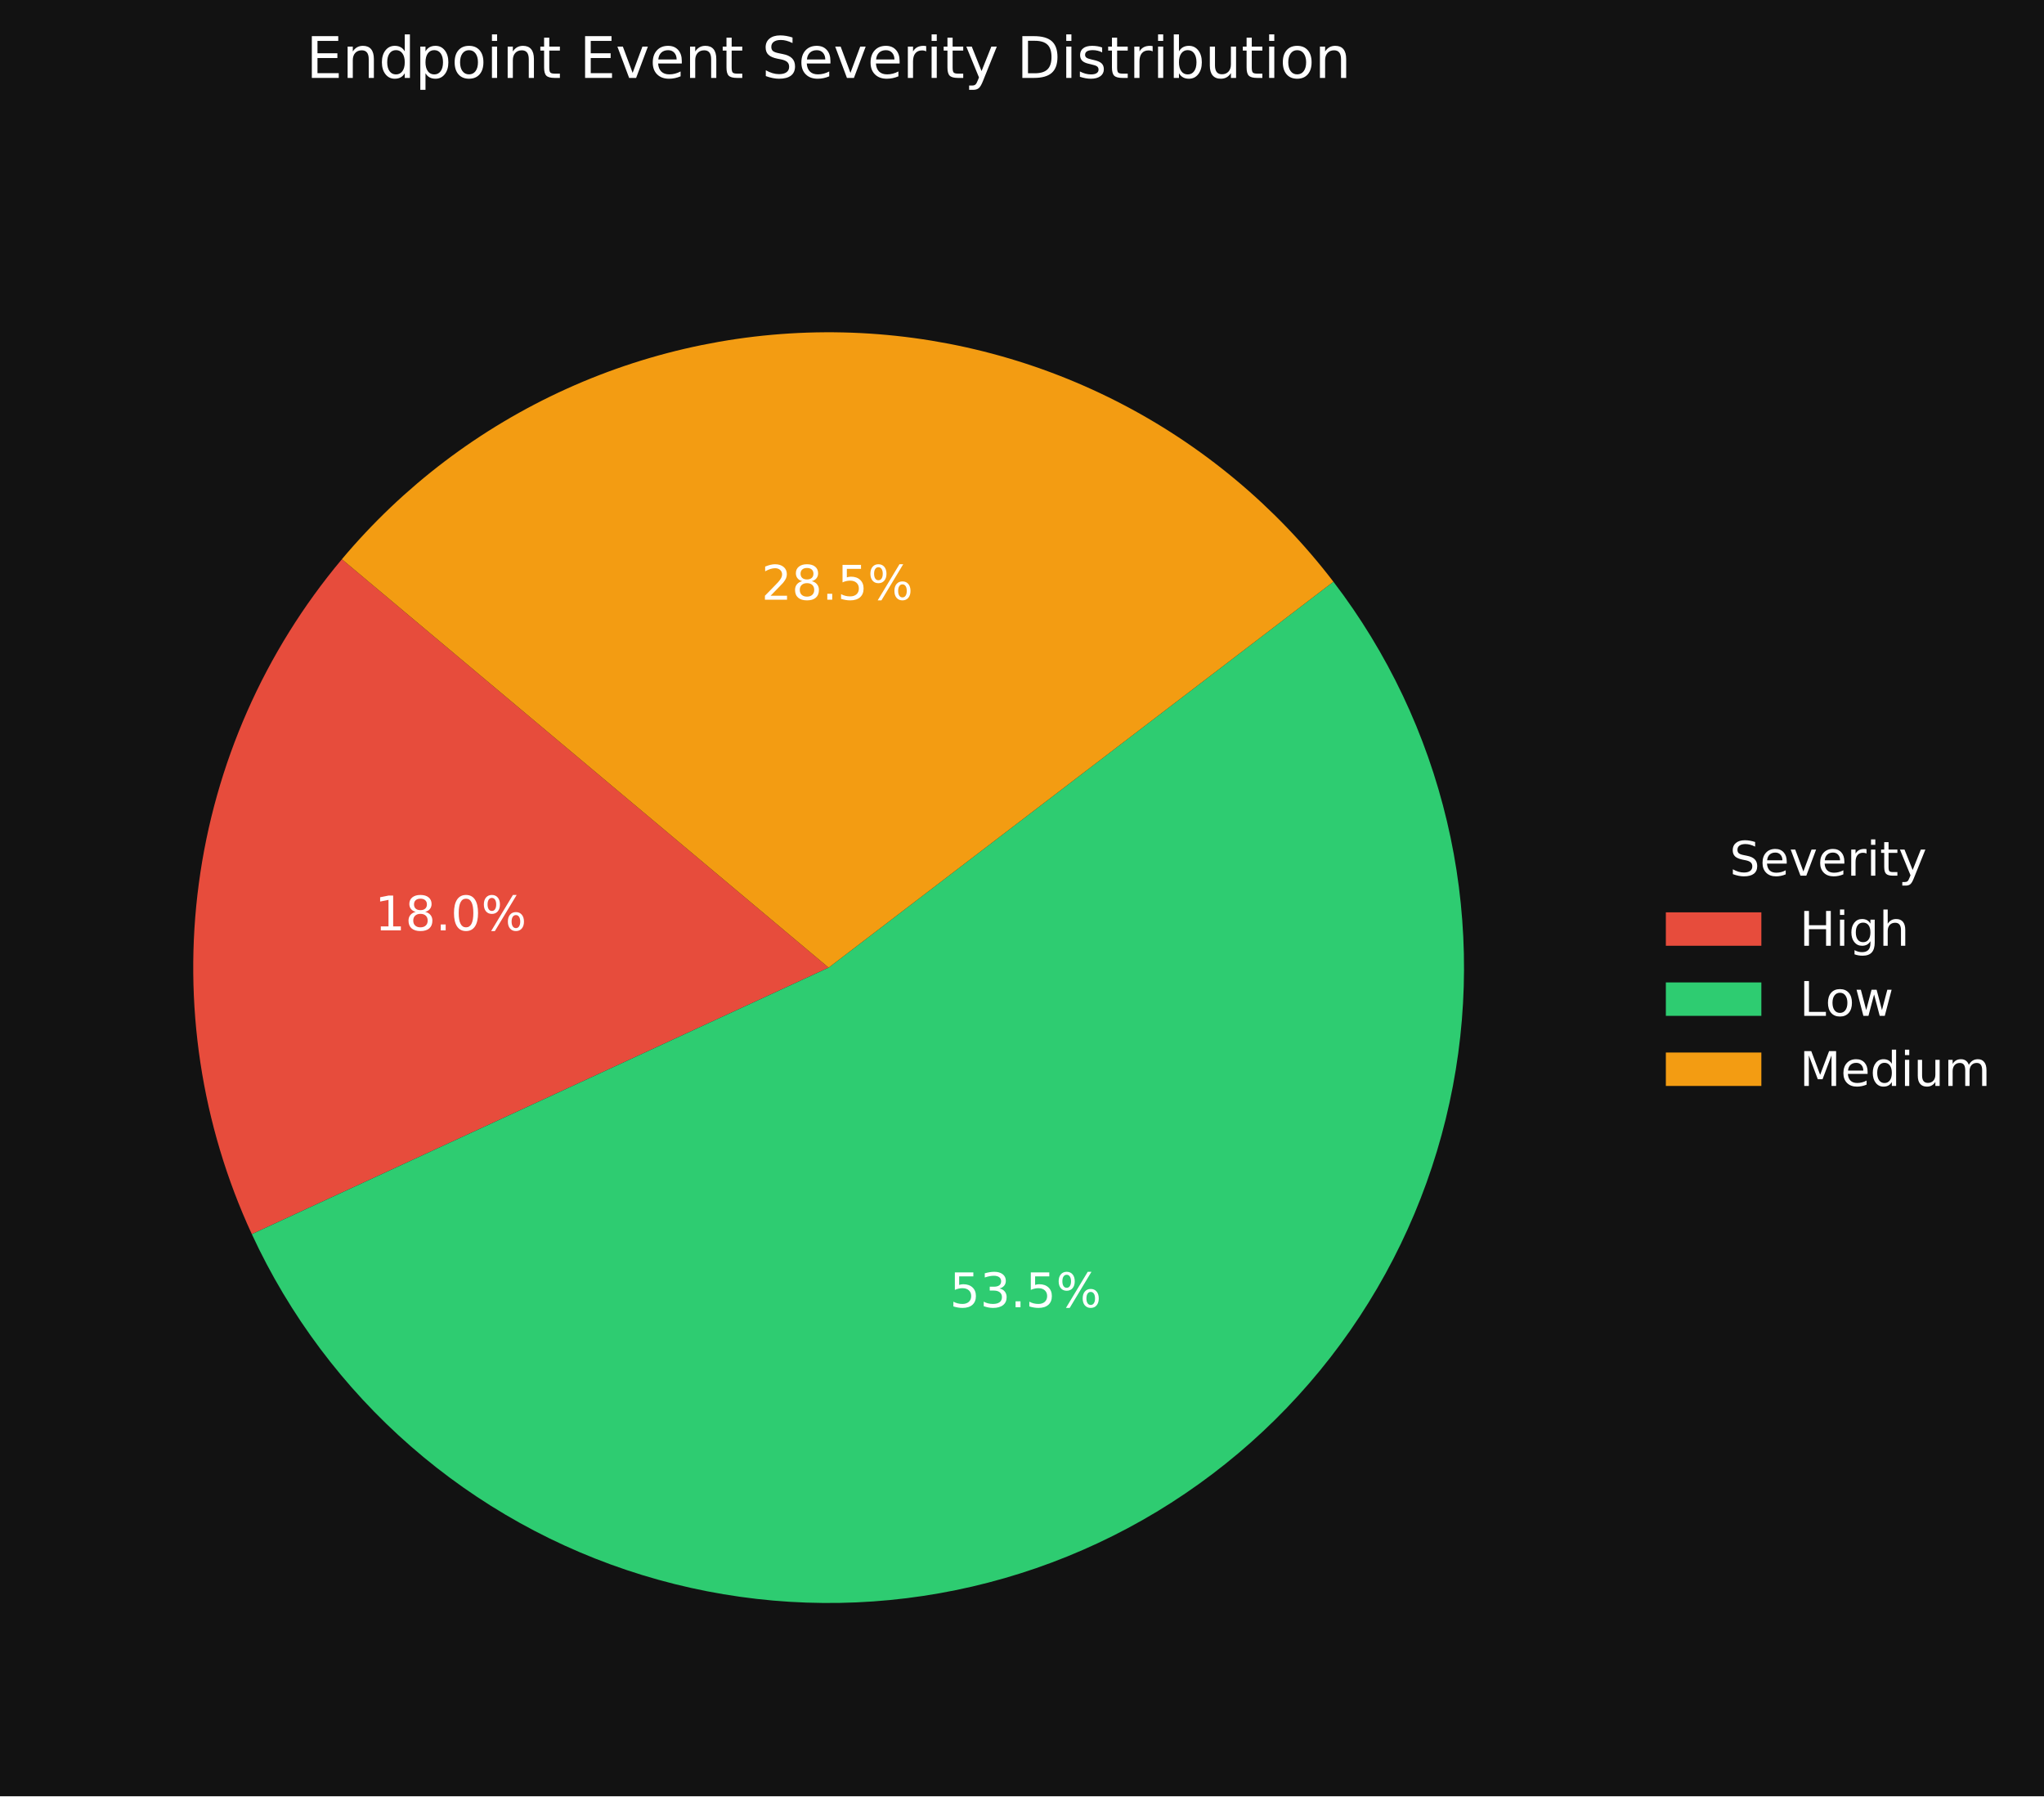
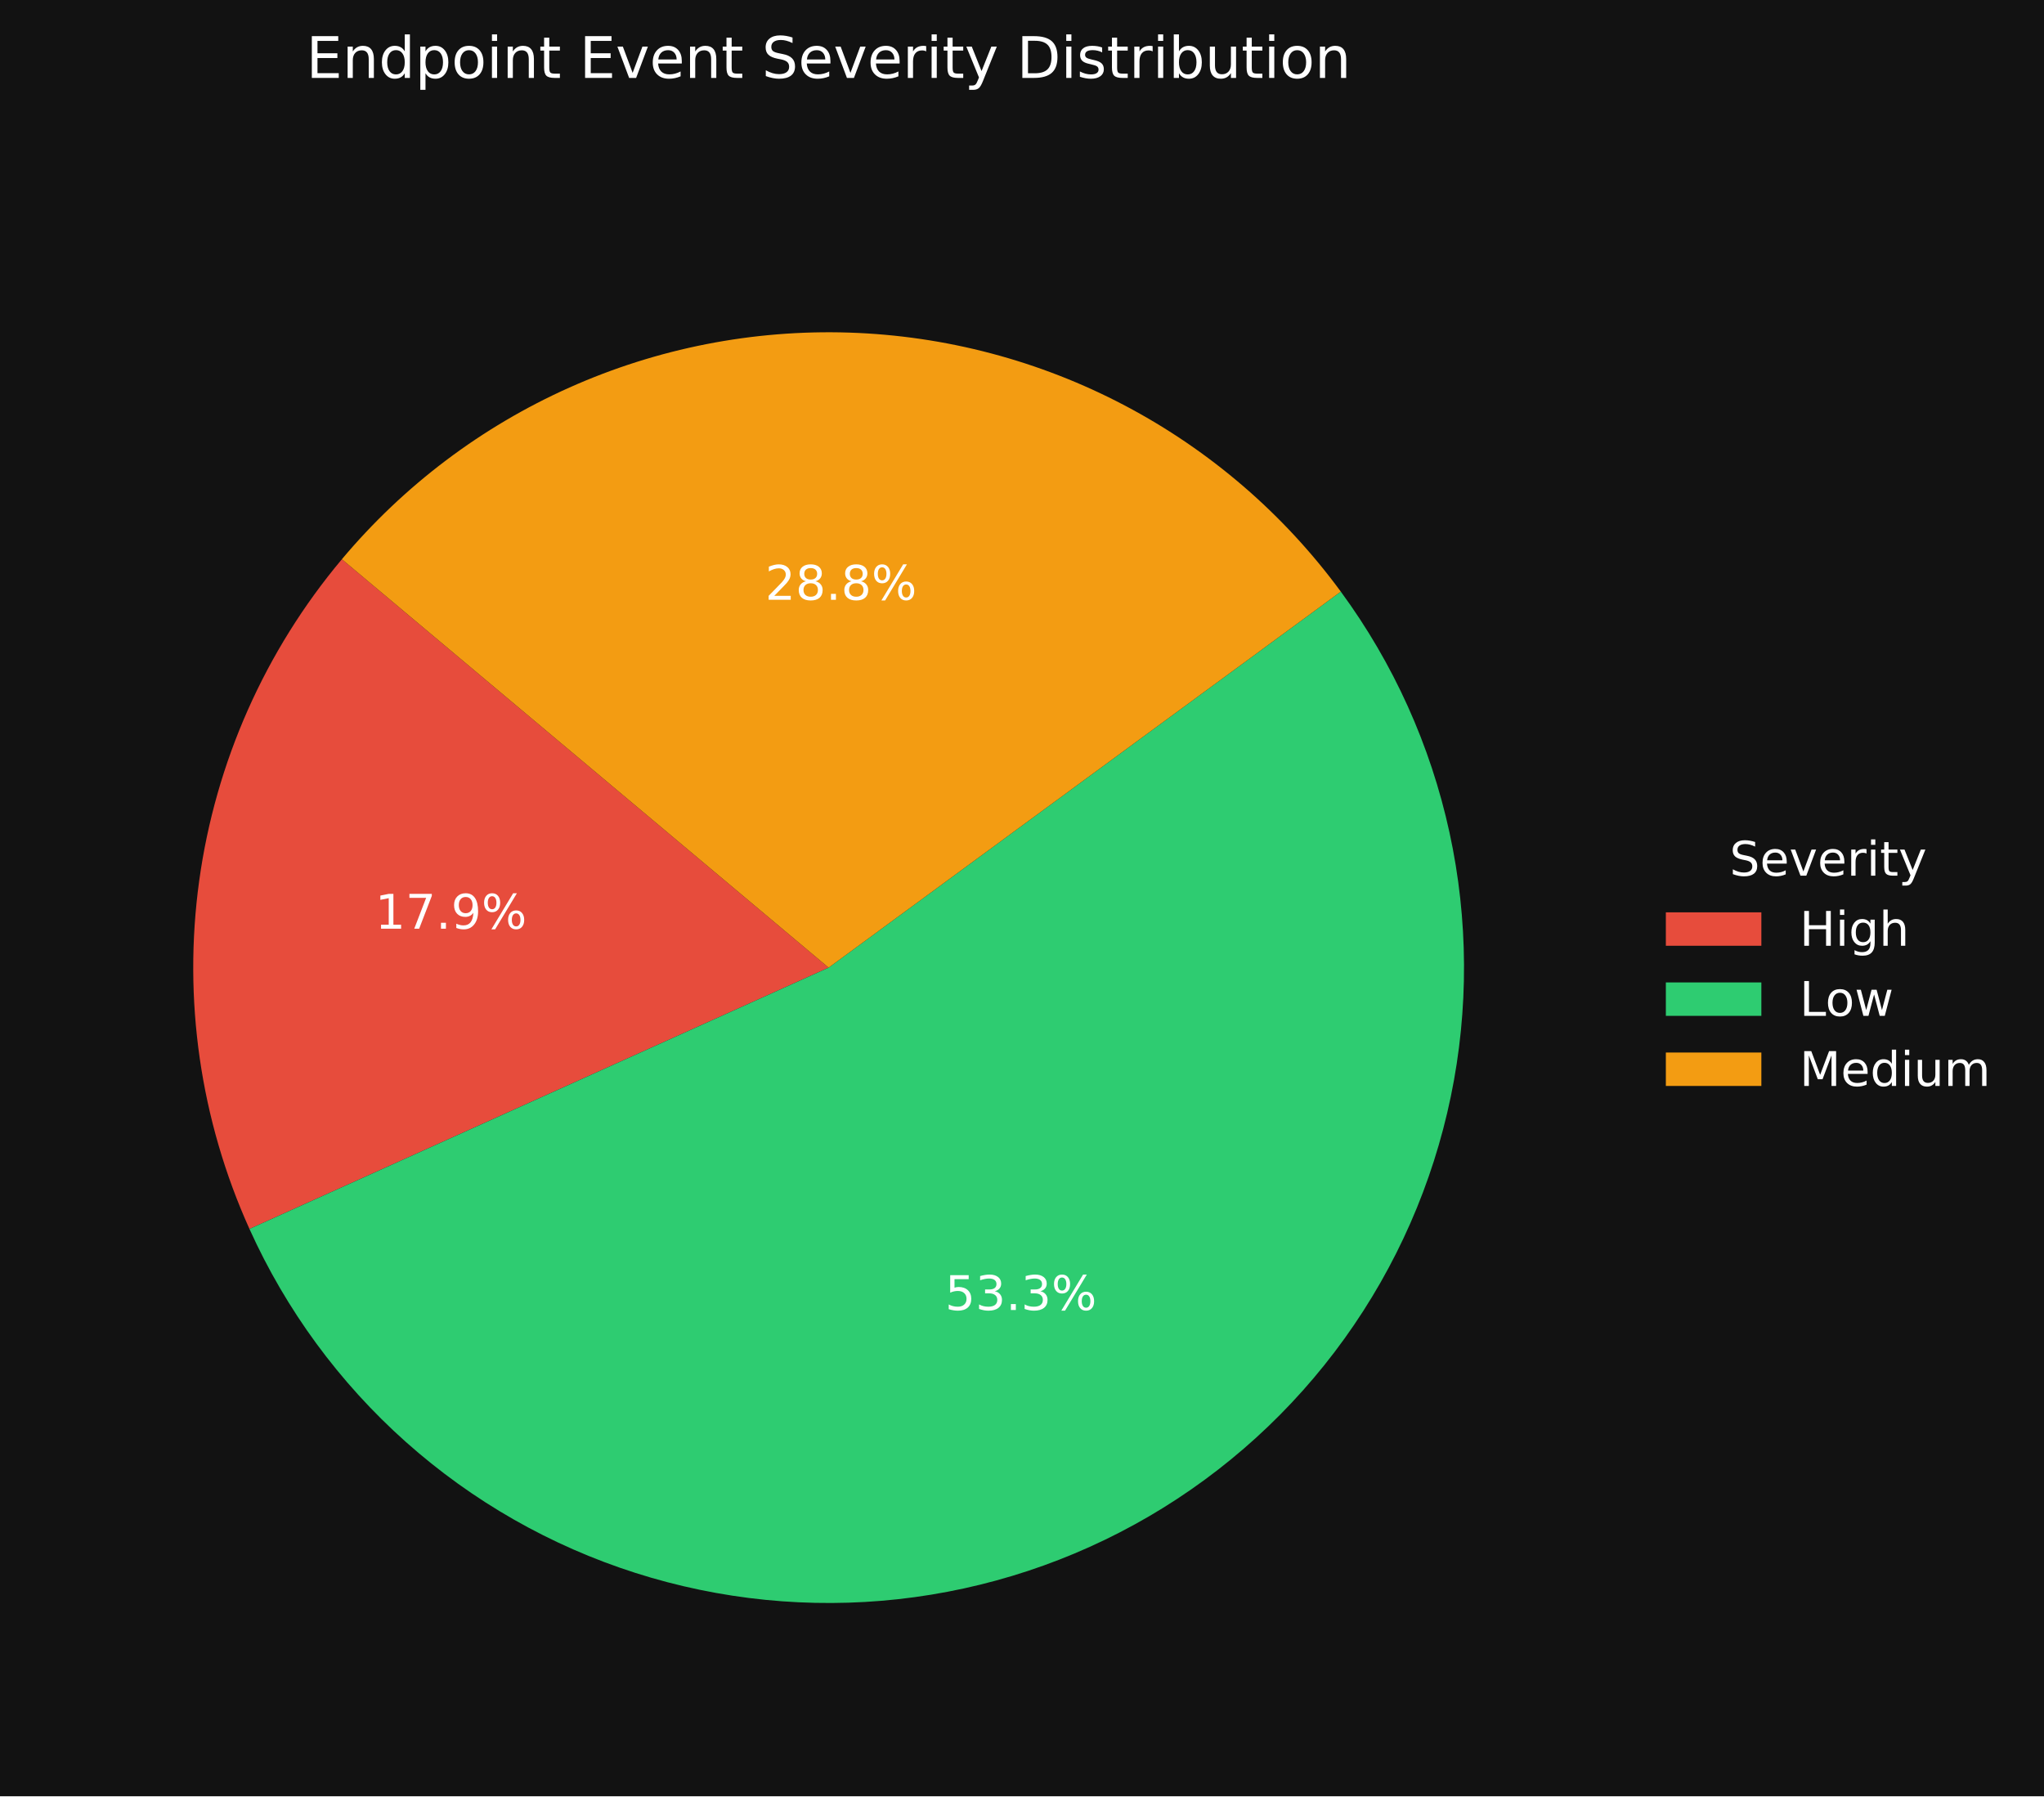
<svg xmlns="http://www.w3.org/2000/svg" xmlns:xlink="http://www.w3.org/1999/xlink" width="428.026pt" height="376.158pt" viewBox="0 0 428.026 376.158" version="1.1">
  <defs>
    <style type="text/css">*{stroke-linejoin: round; stroke-linecap: butt}</style>
  </defs>
  <g id="figure_1">
    <g id="patch_1">
      <path d="M 0 376.158  L 428.026 376.158  L 428.026 -0  L 0 -0  z " style="fill: #121212" />
    </g>
    <g id="axes_1">
      <g id="patch_2">
-         <path d="M 71.593 117.111  C 55.365 136.451 44.972 160.016 41.633 185.041  C 38.294 210.065 42.145 235.531 52.735 258.449  L 173.52 202.638  z " style="fill: #e74c3c" />
+         <path d="M 71.593 117.111  C 55.496 136.296 45.137 159.641 41.713 184.449  C 38.29 209.257 41.939 234.535 52.239 257.362  L 173.52 202.638  z " style="fill: #e74c3c" />
      </g>
      <g id="patch_3">
-         <path d="M 52.735 258.449  C 60.58 275.428 71.919 290.564 86.009 302.866  C 100.098 315.168 116.625 324.362 134.507 329.846  C 152.39 335.33 171.229 336.983 189.793 334.695  C 208.357 332.408 226.232 326.231 242.248 316.57  C 258.264 306.908 272.064 293.977 282.746 278.623  C 293.427 263.268 300.752 245.832 304.241 227.456  C 307.73 209.08 307.305 190.173 302.994 171.972  C 298.683 153.771 290.582 136.682 279.222 121.823  L 173.52 202.638  z " style="fill: #2ecc71" />
+         <path d="M 52.239 257.362  C 59.907 274.358 71.064 289.554 84.982 301.961  C 98.901 314.368 115.273 323.712 133.035 329.385  C 150.797 335.059 169.554 336.936 188.088 334.894  C 206.621 332.853 224.521 326.938 240.622 317.535  C 256.723 308.132 270.669 295.448 281.553 280.309  C 292.438 265.17 300.019 247.91 303.805 229.653  C 307.59 211.395 307.496 192.544 303.529 174.326  C 299.561 156.107 291.808 138.924 280.773 123.894  L 173.52 202.638  z " style="fill: #2ecc71" />
      </g>
      <g id="patch_4">
-         <path d="M 279.222 121.823  C 267.112 105.984 251.595 93.068 233.823 84.032  C 216.05 74.996 196.471 70.069 176.539 69.616  C 156.606 69.164 136.824 73.198 118.66 81.418  C 100.495 89.639 84.409 101.838 71.593 117.111  L 173.52 202.638  z " style="fill: #f39c12" />
+         <path d="M 280.773 123.894  C 268.845 107.647 253.378 94.32 235.546 84.924  C 217.714 75.528 197.978 70.305 177.832 69.652  C 157.686 68.999 137.653 72.932 119.25 81.153  C 100.846 89.374 84.549 101.671 71.593 117.111  L 173.52 202.638  z " style="fill: #f39c12" />
      </g>
      <g id="matplotlib.axis_1" />
      <g id="matplotlib.axis_2" />
      <g id="text_1">
-         <g style="fill: #ffffff" transform="translate(78.5041 194.839) scale(0.1 -0.1)">
+         <g style="fill: #ffffff" transform="translate(78.55228 194.484) scale(0.1 -0.1)">
          <defs>
            <path id="DejaVuSans-31" d="M 794 531  L 1825 531  L 1825 4091  L 703 3866  L 703 4441  L 1819 4666  L 2450 4666  L 2450 531  L 3481 531  L 3481 0  L 794 0  L 794 531  z " transform="scale(0.015625)" />
-             <path id="DejaVuSans-38" d="M 2034 2216  Q 1584 2216 1326 1975  Q 1069 1734 1069 1313  Q 1069 891 1326 650  Q 1584 409 2034 409  Q 2484 409 2743 651  Q 3003 894 3003 1313  Q 3003 1734 2745 1975  Q 2488 2216 2034 2216  z M 1403 2484  Q 997 2584 770 2862  Q 544 3141 544 3541  Q 544 4100 942 4425  Q 1341 4750 2034 4750  Q 2731 4750 3128 4425  Q 3525 4100 3525 3541  Q 3525 3141 3298 2862  Q 3072 2584 2669 2484  Q 3125 2378 3379 2068  Q 3634 1759 3634 1313  Q 3634 634 3220 271  Q 2806 -91 2034 -91  Q 1263 -91 848 271  Q 434 634 434 1313  Q 434 1759 690 2068  Q 947 2378 1403 2484  z M 1172 3481  Q 1172 3119 1398 2916  Q 1625 2713 2034 2713  Q 2441 2713 2670 2916  Q 2900 3119 2900 3481  Q 2900 3844 2670 4047  Q 2441 4250 2034 4250  Q 1625 4250 1398 4047  Q 1172 3844 1172 3481  z " transform="scale(0.015625)" />
+             <path id="DejaVuSans-37" d="M 525 4666  L 3525 4666  L 3525 4397  L 1831 0  L 1172 0  L 2766 4134  L 525 4134  L 525 4666  z " transform="scale(0.015625)" />
            <path id="DejaVuSans-2e" d="M 684 794  L 1344 794  L 1344 0  L 684 0  L 684 794  z " transform="scale(0.015625)" />
-             <path id="DejaVuSans-30" d="M 2034 4250  Q 1547 4250 1301 3770  Q 1056 3291 1056 2328  Q 1056 1369 1301 889  Q 1547 409 2034 409  Q 2525 409 2770 889  Q 3016 1369 3016 2328  Q 3016 3291 2770 3770  Q 2525 4250 2034 4250  z M 2034 4750  Q 2819 4750 3233 4129  Q 3647 3509 3647 2328  Q 3647 1150 3233 529  Q 2819 -91 2034 -91  Q 1250 -91 836 529  Q 422 1150 422 2328  Q 422 3509 836 4129  Q 1250 4750 2034 4750  z " transform="scale(0.015625)" />
+             <path id="DejaVuSans-39" d="M 703 97  L 703 672  Q 941 559 1184 500  Q 1428 441 1663 441  Q 2288 441 2617 861  Q 2947 1281 2994 2138  Q 2813 1869 2534 1725  Q 2256 1581 1919 1581  Q 1219 1581 811 2004  Q 403 2428 403 3163  Q 403 3881 828 4315  Q 1253 4750 1959 4750  Q 2769 4750 3195 4129  Q 3622 3509 3622 2328  Q 3622 1225 3098 567  Q 2575 -91 1691 -91  Q 1453 -91 1209 -44  Q 966 3 703 97  z M 1959 2075  Q 2384 2075 2632 2365  Q 2881 2656 2881 3163  Q 2881 3666 2632 3958  Q 2384 4250 1959 4250  Q 1534 4250 1286 3958  Q 1038 3666 1038 3163  Q 1038 2656 1286 2365  Q 1534 2075 1959 2075  z " transform="scale(0.015625)" />
            <path id="DejaVuSans-25" d="M 4653 2053  Q 4381 2053 4226 1822  Q 4072 1591 4072 1178  Q 4072 772 4226 539  Q 4381 306 4653 306  Q 4919 306 5073 539  Q 5228 772 5228 1178  Q 5228 1588 5073 1820  Q 4919 2053 4653 2053  z M 4653 2450  Q 5147 2450 5437 2106  Q 5728 1763 5728 1178  Q 5728 594 5436 251  Q 5144 -91 4653 -91  Q 4153 -91 3862 251  Q 3572 594 3572 1178  Q 3572 1766 3864 2108  Q 4156 2450 4653 2450  z M 1428 4353  Q 1159 4353 1004 4120  Q 850 3888 850 3481  Q 850 3069 1003 2837  Q 1156 2606 1428 2606  Q 1700 2606 1854 2837  Q 2009 3069 2009 3481  Q 2009 3884 1853 4118  Q 1697 4353 1428 4353  z M 4250 4750  L 4750 4750  L 1831 -91  L 1331 -91  L 4250 4750  z M 1428 4750  Q 1922 4750 2215 4408  Q 2509 4066 2509 3481  Q 2509 2891 2217 2550  Q 1925 2209 1428 2209  Q 931 2209 642 2551  Q 353 2894 353 3481  Q 353 4063 643 4406  Q 934 4750 1428 4750  z " transform="scale(0.015625)" />
          </defs>
          <use xlink:href="#DejaVuSans-31" />
-           <use xlink:href="#DejaVuSans-38" transform="translate(63.62305 0)" />
+           <use xlink:href="#DejaVuSans-37" transform="translate(63.62305 0)" />
          <use xlink:href="#DejaVuSans-2e" transform="translate(127.2461 0)" />
-           <use xlink:href="#DejaVuSans-30" transform="translate(159.0332 0)" />
+           <use xlink:href="#DejaVuSans-39" transform="translate(159.0332 0)" />
          <use xlink:href="#DejaVuSans-25" transform="translate(222.6562 0)" />
        </g>
      </g>
      <g id="text_2">
-         <g style="fill: #ffffff" transform="translate(198.8732 273.7564) scale(0.1 -0.1)">
+         <g style="fill: #ffffff" transform="translate(197.8975 274.3355) scale(0.1 -0.1)">
          <defs>
            <path id="DejaVuSans-35" d="M 691 4666  L 3169 4666  L 3169 4134  L 1269 4134  L 1269 2991  Q 1406 3038 1543 3061  Q 1681 3084 1819 3084  Q 2600 3084 3056 2656  Q 3513 2228 3513 1497  Q 3513 744 3044 326  Q 2575 -91 1722 -91  Q 1428 -91 1123 -41  Q 819 9 494 109  L 494 744  Q 775 591 1075 516  Q 1375 441 1709 441  Q 2250 441 2565 725  Q 2881 1009 2881 1497  Q 2881 1984 2565 2268  Q 2250 2553 1709 2553  Q 1456 2553 1204 2497  Q 953 2441 691 2322  L 691 4666  z " transform="scale(0.015625)" />
            <path id="DejaVuSans-33" d="M 2597 2516  Q 3050 2419 3304 2112  Q 3559 1806 3559 1356  Q 3559 666 3084 287  Q 2609 -91 1734 -91  Q 1441 -91 1130 -33  Q 819 25 488 141  L 488 750  Q 750 597 1062 519  Q 1375 441 1716 441  Q 2309 441 2620 675  Q 2931 909 2931 1356  Q 2931 1769 2642 2001  Q 2353 2234 1838 2234  L 1294 2234  L 1294 2753  L 1863 2753  Q 2328 2753 2575 2939  Q 2822 3125 2822 3475  Q 2822 3834 2567 4026  Q 2313 4219 1838 4219  Q 1578 4219 1281 4162  Q 984 4106 628 3988  L 628 4550  Q 988 4650 1302 4700  Q 1616 4750 1894 4750  Q 2613 4750 3031 4423  Q 3450 4097 3450 3541  Q 3450 3153 3228 2886  Q 3006 2619 2597 2516  z " transform="scale(0.015625)" />
          </defs>
          <use xlink:href="#DejaVuSans-35" />
          <use xlink:href="#DejaVuSans-33" transform="translate(63.62305 0)" />
          <use xlink:href="#DejaVuSans-2e" transform="translate(127.2461 0)" />
-           <use xlink:href="#DejaVuSans-35" transform="translate(159.0332 0)" />
+           <use xlink:href="#DejaVuSans-33" transform="translate(159.0332 0)" />
          <use xlink:href="#DejaVuSans-25" transform="translate(222.6562 0)" />
        </g>
      </g>
      <g id="text_3">
-         <g style="fill: #ffffff" transform="translate(159.4476 125.5844) scale(0.1 -0.1)">
+         <g style="fill: #ffffff" transform="translate(160.2236 125.6058) scale(0.1 -0.1)">
          <defs>
            <path id="DejaVuSans-32" d="M 1228 531  L 3431 531  L 3431 0  L 469 0  L 469 531  Q 828 903 1448 1529  Q 2069 2156 2228 2338  Q 2531 2678 2651 2914  Q 2772 3150 2772 3378  Q 2772 3750 2511 3984  Q 2250 4219 1831 4219  Q 1534 4219 1204 4116  Q 875 4013 500 3803  L 500 4441  Q 881 4594 1212 4672  Q 1544 4750 1819 4750  Q 2544 4750 2975 4387  Q 3406 4025 3406 3419  Q 3406 3131 3298 2873  Q 3191 2616 2906 2266  Q 2828 2175 2409 1742  Q 1991 1309 1228 531  z " transform="scale(0.015625)" />
+             <path id="DejaVuSans-38" d="M 2034 2216  Q 1584 2216 1326 1975  Q 1069 1734 1069 1313  Q 1069 891 1326 650  Q 1584 409 2034 409  Q 2484 409 2743 651  Q 3003 894 3003 1313  Q 3003 1734 2745 1975  Q 2488 2216 2034 2216  z M 1403 2484  Q 997 2584 770 2862  Q 544 3141 544 3541  Q 544 4100 942 4425  Q 1341 4750 2034 4750  Q 2731 4750 3128 4425  Q 3525 4100 3525 3541  Q 3525 3141 3298 2862  Q 3072 2584 2669 2484  Q 3125 2378 3379 2068  Q 3634 1759 3634 1313  Q 3634 634 3220 271  Q 2806 -91 2034 -91  Q 1263 -91 848 271  Q 434 634 434 1313  Q 434 1759 690 2068  Q 947 2378 1403 2484  z M 1172 3481  Q 1172 3119 1398 2916  Q 1625 2713 2034 2713  Q 2441 2713 2670 2916  Q 2900 3119 2900 3481  Q 2900 3844 2670 4047  Q 2441 4250 2034 4250  Q 1625 4250 1398 4047  Q 1172 3844 1172 3481  z " transform="scale(0.015625)" />
          </defs>
          <use xlink:href="#DejaVuSans-32" />
          <use xlink:href="#DejaVuSans-38" transform="translate(63.62305 0)" />
          <use xlink:href="#DejaVuSans-2e" transform="translate(127.2461 0)" />
-           <use xlink:href="#DejaVuSans-35" transform="translate(159.0332 0)" />
+           <use xlink:href="#DejaVuSans-38" transform="translate(159.0332 0)" />
          <use xlink:href="#DejaVuSans-25" transform="translate(222.6562 0)" />
        </g>
      </g>
      <g id="text_4">
        <g style="fill: #ffffff" transform="translate(64.12219 16.31812) scale(0.12 -0.12)">
          <defs>
            <path id="DejaVuSans-45" d="M 628 4666  L 3578 4666  L 3578 4134  L 1259 4134  L 1259 2753  L 3481 2753  L 3481 2222  L 1259 2222  L 1259 531  L 3634 531  L 3634 0  L 628 0  L 628 4666  z " transform="scale(0.015625)" />
            <path id="DejaVuSans-6e" d="M 3513 2113  L 3513 0  L 2938 0  L 2938 2094  Q 2938 2591 2744 2837  Q 2550 3084 2163 3084  Q 1697 3084 1428 2787  Q 1159 2491 1159 1978  L 1159 0  L 581 0  L 581 3500  L 1159 3500  L 1159 2956  Q 1366 3272 1645 3428  Q 1925 3584 2291 3584  Q 2894 3584 3203 3211  Q 3513 2838 3513 2113  z " transform="scale(0.015625)" />
            <path id="DejaVuSans-64" d="M 2906 2969  L 2906 4863  L 3481 4863  L 3481 0  L 2906 0  L 2906 525  Q 2725 213 2448 61  Q 2172 -91 1784 -91  Q 1150 -91 751 415  Q 353 922 353 1747  Q 353 2572 751 3078  Q 1150 3584 1784 3584  Q 2172 3584 2448 3432  Q 2725 3281 2906 2969  z M 947 1747  Q 947 1113 1208 752  Q 1469 391 1925 391  Q 2381 391 2643 752  Q 2906 1113 2906 1747  Q 2906 2381 2643 2742  Q 2381 3103 1925 3103  Q 1469 3103 1208 2742  Q 947 2381 947 1747  z " transform="scale(0.015625)" />
            <path id="DejaVuSans-70" d="M 1159 525  L 1159 -1331  L 581 -1331  L 581 3500  L 1159 3500  L 1159 2969  Q 1341 3281 1617 3432  Q 1894 3584 2278 3584  Q 2916 3584 3314 3078  Q 3713 2572 3713 1747  Q 3713 922 3314 415  Q 2916 -91 2278 -91  Q 1894 -91 1617 61  Q 1341 213 1159 525  z M 3116 1747  Q 3116 2381 2855 2742  Q 2594 3103 2138 3103  Q 1681 3103 1420 2742  Q 1159 2381 1159 1747  Q 1159 1113 1420 752  Q 1681 391 2138 391  Q 2594 391 2855 752  Q 3116 1113 3116 1747  z " transform="scale(0.015625)" />
            <path id="DejaVuSans-6f" d="M 1959 3097  Q 1497 3097 1228 2736  Q 959 2375 959 1747  Q 959 1119 1226 758  Q 1494 397 1959 397  Q 2419 397 2687 759  Q 2956 1122 2956 1747  Q 2956 2369 2687 2733  Q 2419 3097 1959 3097  z M 1959 3584  Q 2709 3584 3137 3096  Q 3566 2609 3566 1747  Q 3566 888 3137 398  Q 2709 -91 1959 -91  Q 1206 -91 779 398  Q 353 888 353 1747  Q 353 2609 779 3096  Q 1206 3584 1959 3584  z " transform="scale(0.015625)" />
            <path id="DejaVuSans-69" d="M 603 3500  L 1178 3500  L 1178 0  L 603 0  L 603 3500  z M 603 4863  L 1178 4863  L 1178 4134  L 603 4134  L 603 4863  z " transform="scale(0.015625)" />
            <path id="DejaVuSans-74" d="M 1172 4494  L 1172 3500  L 2356 3500  L 2356 3053  L 1172 3053  L 1172 1153  Q 1172 725 1289 603  Q 1406 481 1766 481  L 2356 481  L 2356 0  L 1766 0  Q 1100 0 847 248  Q 594 497 594 1153  L 594 3053  L 172 3053  L 172 3500  L 594 3500  L 594 4494  L 1172 4494  z " transform="scale(0.015625)" />
            <path id="DejaVuSans-20" transform="scale(0.015625)" />
            <path id="DejaVuSans-76" d="M 191 3500  L 800 3500  L 1894 563  L 2988 3500  L 3597 3500  L 2284 0  L 1503 0  L 191 3500  z " transform="scale(0.015625)" />
            <path id="DejaVuSans-65" d="M 3597 1894  L 3597 1613  L 953 1613  Q 991 1019 1311 708  Q 1631 397 2203 397  Q 2534 397 2845 478  Q 3156 559 3463 722  L 3463 178  Q 3153 47 2828 -22  Q 2503 -91 2169 -91  Q 1331 -91 842 396  Q 353 884 353 1716  Q 353 2575 817 3079  Q 1281 3584 2069 3584  Q 2775 3584 3186 3129  Q 3597 2675 3597 1894  z M 3022 2063  Q 3016 2534 2758 2815  Q 2500 3097 2075 3097  Q 1594 3097 1305 2825  Q 1016 2553 972 2059  L 3022 2063  z " transform="scale(0.015625)" />
            <path id="DejaVuSans-53" d="M 3425 4513  L 3425 3897  Q 3066 4069 2747 4153  Q 2428 4238 2131 4238  Q 1616 4238 1336 4038  Q 1056 3838 1056 3469  Q 1056 3159 1242 3001  Q 1428 2844 1947 2747  L 2328 2669  Q 3034 2534 3370 2195  Q 3706 1856 3706 1288  Q 3706 609 3251 259  Q 2797 -91 1919 -91  Q 1588 -91 1214 -16  Q 841 59 441 206  L 441 856  Q 825 641 1194 531  Q 1563 422 1919 422  Q 2459 422 2753 634  Q 3047 847 3047 1241  Q 3047 1584 2836 1778  Q 2625 1972 2144 2069  L 1759 2144  Q 1053 2284 737 2584  Q 422 2884 422 3419  Q 422 4038 858 4394  Q 1294 4750 2059 4750  Q 2388 4750 2728 4690  Q 3069 4631 3425 4513  z " transform="scale(0.015625)" />
            <path id="DejaVuSans-72" d="M 2631 2963  Q 2534 3019 2420 3045  Q 2306 3072 2169 3072  Q 1681 3072 1420 2755  Q 1159 2438 1159 1844  L 1159 0  L 581 0  L 581 3500  L 1159 3500  L 1159 2956  Q 1341 3275 1631 3429  Q 1922 3584 2338 3584  Q 2397 3584 2469 3576  Q 2541 3569 2628 3553  L 2631 2963  z " transform="scale(0.015625)" />
            <path id="DejaVuSans-79" d="M 2059 -325  Q 1816 -950 1584 -1140  Q 1353 -1331 966 -1331  L 506 -1331  L 506 -850  L 844 -850  Q 1081 -850 1212 -737  Q 1344 -625 1503 -206  L 1606 56  L 191 3500  L 800 3500  L 1894 763  L 2988 3500  L 3597 3500  L 2059 -325  z " transform="scale(0.015625)" />
            <path id="DejaVuSans-44" d="M 1259 4147  L 1259 519  L 2022 519  Q 2988 519 3436 956  Q 3884 1394 3884 2338  Q 3884 3275 3436 3711  Q 2988 4147 2022 4147  L 1259 4147  z M 628 4666  L 1925 4666  Q 3281 4666 3915 4102  Q 4550 3538 4550 2338  Q 4550 1131 3912 565  Q 3275 0 1925 0  L 628 0  L 628 4666  z " transform="scale(0.015625)" />
            <path id="DejaVuSans-73" d="M 2834 3397  L 2834 2853  Q 2591 2978 2328 3040  Q 2066 3103 1784 3103  Q 1356 3103 1142 2972  Q 928 2841 928 2578  Q 928 2378 1081 2264  Q 1234 2150 1697 2047  L 1894 2003  Q 2506 1872 2764 1633  Q 3022 1394 3022 966  Q 3022 478 2636 193  Q 2250 -91 1575 -91  Q 1294 -91 989 -36  Q 684 19 347 128  L 347 722  Q 666 556 975 473  Q 1284 391 1588 391  Q 1994 391 2212 530  Q 2431 669 2431 922  Q 2431 1156 2273 1281  Q 2116 1406 1581 1522  L 1381 1569  Q 847 1681 609 1914  Q 372 2147 372 2553  Q 372 3047 722 3315  Q 1072 3584 1716 3584  Q 2034 3584 2315 3537  Q 2597 3491 2834 3397  z " transform="scale(0.015625)" />
            <path id="DejaVuSans-62" d="M 3116 1747  Q 3116 2381 2855 2742  Q 2594 3103 2138 3103  Q 1681 3103 1420 2742  Q 1159 2381 1159 1747  Q 1159 1113 1420 752  Q 1681 391 2138 391  Q 2594 391 2855 752  Q 3116 1113 3116 1747  z M 1159 2969  Q 1341 3281 1617 3432  Q 1894 3584 2278 3584  Q 2916 3584 3314 3078  Q 3713 2572 3713 1747  Q 3713 922 3314 415  Q 2916 -91 2278 -91  Q 1894 -91 1617 61  Q 1341 213 1159 525  L 1159 0  L 581 0  L 581 4863  L 1159 4863  L 1159 2969  z " transform="scale(0.015625)" />
            <path id="DejaVuSans-75" d="M 544 1381  L 544 3500  L 1119 3500  L 1119 1403  Q 1119 906 1312 657  Q 1506 409 1894 409  Q 2359 409 2629 706  Q 2900 1003 2900 1516  L 2900 3500  L 3475 3500  L 3475 0  L 2900 0  L 2900 538  Q 2691 219 2414 64  Q 2138 -91 1772 -91  Q 1169 -91 856 284  Q 544 659 544 1381  z M 1991 3584  L 1991 3584  z " transform="scale(0.015625)" />
          </defs>
          <use xlink:href="#DejaVuSans-45" />
          <use xlink:href="#DejaVuSans-6e" transform="translate(63.18359 0)" />
          <use xlink:href="#DejaVuSans-64" transform="translate(126.5625 0)" />
          <use xlink:href="#DejaVuSans-70" transform="translate(190.0391 0)" />
          <use xlink:href="#DejaVuSans-6f" transform="translate(253.5156 0)" />
          <use xlink:href="#DejaVuSans-69" transform="translate(314.6973 0)" />
          <use xlink:href="#DejaVuSans-6e" transform="translate(342.4805 0)" />
          <use xlink:href="#DejaVuSans-74" transform="translate(405.8594 0)" />
          <use xlink:href="#DejaVuSans-20" transform="translate(445.0684 0)" />
          <use xlink:href="#DejaVuSans-45" transform="translate(476.8555 0)" />
          <use xlink:href="#DejaVuSans-76" transform="translate(540.0391 0)" />
          <use xlink:href="#DejaVuSans-65" transform="translate(599.2188 0)" />
          <use xlink:href="#DejaVuSans-6e" transform="translate(660.7422 0)" />
          <use xlink:href="#DejaVuSans-74" transform="translate(724.1211 0)" />
          <use xlink:href="#DejaVuSans-20" transform="translate(763.3301 0)" />
          <use xlink:href="#DejaVuSans-53" transform="translate(795.1172 0)" />
          <use xlink:href="#DejaVuSans-65" transform="translate(858.5938 0)" />
          <use xlink:href="#DejaVuSans-76" transform="translate(920.1172 0)" />
          <use xlink:href="#DejaVuSans-65" transform="translate(979.2969 0)" />
          <use xlink:href="#DejaVuSans-72" transform="translate(1040.82 0)" />
          <use xlink:href="#DejaVuSans-69" transform="translate(1081.934 0)" />
          <use xlink:href="#DejaVuSans-74" transform="translate(1109.717 0)" />
          <use xlink:href="#DejaVuSans-79" transform="translate(1148.926 0)" />
          <use xlink:href="#DejaVuSans-20" transform="translate(1208.105 0)" />
          <use xlink:href="#DejaVuSans-44" transform="translate(1239.893 0)" />
          <use xlink:href="#DejaVuSans-69" transform="translate(1316.895 0)" />
          <use xlink:href="#DejaVuSans-73" transform="translate(1344.678 0)" />
          <use xlink:href="#DejaVuSans-74" transform="translate(1396.777 0)" />
          <use xlink:href="#DejaVuSans-72" transform="translate(1435.986 0)" />
          <use xlink:href="#DejaVuSans-69" transform="translate(1477.1 0)" />
          <use xlink:href="#DejaVuSans-62" transform="translate(1504.883 0)" />
          <use xlink:href="#DejaVuSans-75" transform="translate(1568.359 0)" />
          <use xlink:href="#DejaVuSans-74" transform="translate(1631.738 0)" />
          <use xlink:href="#DejaVuSans-69" transform="translate(1670.947 0)" />
          <use xlink:href="#DejaVuSans-6f" transform="translate(1698.73 0)" />
          <use xlink:href="#DejaVuSans-6e" transform="translate(1759.912 0)" />
        </g>
      </g>
      <g id="legend_1">
        <g id="text_5">
          <g style="fill: #ffffff" transform="translate(362.1822 183.3803) scale(0.1 -0.1)">
            <use xlink:href="#DejaVuSans-53" />
            <use xlink:href="#DejaVuSans-65" transform="translate(63.47656 0)" />
            <use xlink:href="#DejaVuSans-76" transform="translate(125 0)" />
            <use xlink:href="#DejaVuSans-65" transform="translate(184.1797 0)" />
            <use xlink:href="#DejaVuSans-72" transform="translate(245.7031 0)" />
            <use xlink:href="#DejaVuSans-69" transform="translate(286.8164 0)" />
            <use xlink:href="#DejaVuSans-74" transform="translate(314.5996 0)" />
            <use xlink:href="#DejaVuSans-79" transform="translate(353.8086 0)" />
          </g>
        </g>
        <g id="patch_5">
          <path d="M 348.84 198.058  L 368.84 198.058  L 368.84 191.058  L 348.84 191.058  z " style="fill: #e74c3c" />
        </g>
        <g id="text_6">
          <g style="fill: #ffffff" transform="translate(376.84 198.0584) scale(0.1 -0.1)">
            <defs>
              <path id="DejaVuSans-48" d="M 628 4666  L 1259 4666  L 1259 2753  L 3553 2753  L 3553 4666  L 4184 4666  L 4184 0  L 3553 0  L 3553 2222  L 1259 2222  L 1259 0  L 628 0  L 628 4666  z " transform="scale(0.015625)" />
              <path id="DejaVuSans-67" d="M 2906 1791  Q 2906 2416 2648 2759  Q 2391 3103 1925 3103  Q 1463 3103 1205 2759  Q 947 2416 947 1791  Q 947 1169 1205 825  Q 1463 481 1925 481  Q 2391 481 2648 825  Q 2906 1169 2906 1791  z M 3481 434  Q 3481 -459 3084 -895  Q 2688 -1331 1869 -1331  Q 1566 -1331 1297 -1286  Q 1028 -1241 775 -1147  L 775 -588  Q 1028 -725 1275 -790  Q 1522 -856 1778 -856  Q 2344 -856 2625 -561  Q 2906 -266 2906 331  L 2906 616  Q 2728 306 2450 153  Q 2172 0 1784 0  Q 1141 0 747 490  Q 353 981 353 1791  Q 353 2603 747 3093  Q 1141 3584 1784 3584  Q 2172 3584 2450 3431  Q 2728 3278 2906 2969  L 2906 3500  L 3481 3500  L 3481 434  z " transform="scale(0.015625)" />
              <path id="DejaVuSans-68" d="M 3513 2113  L 3513 0  L 2938 0  L 2938 2094  Q 2938 2591 2744 2837  Q 2550 3084 2163 3084  Q 1697 3084 1428 2787  Q 1159 2491 1159 1978  L 1159 0  L 581 0  L 581 4863  L 1159 4863  L 1159 2956  Q 1366 3272 1645 3428  Q 1925 3584 2291 3584  Q 2894 3584 3203 3211  Q 3513 2838 3513 2113  z " transform="scale(0.015625)" />
            </defs>
            <use xlink:href="#DejaVuSans-48" />
            <use xlink:href="#DejaVuSans-69" transform="translate(75.19531 0)" />
            <use xlink:href="#DejaVuSans-67" transform="translate(102.9785 0)" />
            <use xlink:href="#DejaVuSans-68" transform="translate(166.4551 0)" />
          </g>
        </g>
        <g id="patch_6">
          <path d="M 348.84 212.737  L 368.84 212.737  L 368.84 205.737  L 348.84 205.737  z " style="fill: #2ecc71" />
        </g>
        <g id="text_7">
          <g style="fill: #ffffff" transform="translate(376.84 212.7366) scale(0.1 -0.1)">
            <defs>
              <path id="DejaVuSans-4c" d="M 628 4666  L 1259 4666  L 1259 531  L 3531 531  L 3531 0  L 628 0  L 628 4666  z " transform="scale(0.015625)" />
              <path id="DejaVuSans-77" d="M 269 3500  L 844 3500  L 1563 769  L 2278 3500  L 2956 3500  L 3675 769  L 4391 3500  L 4966 3500  L 4050 0  L 3372 0  L 2619 2869  L 1863 0  L 1184 0  L 269 3500  z " transform="scale(0.015625)" />
            </defs>
            <use xlink:href="#DejaVuSans-4c" />
            <use xlink:href="#DejaVuSans-6f" transform="translate(53.96289 0)" />
            <use xlink:href="#DejaVuSans-77" transform="translate(115.1445 0)" />
          </g>
        </g>
        <g id="patch_7">
          <path d="M 348.84 227.415  L 368.84 227.415  L 368.84 220.415  L 348.84 220.415  z " style="fill: #f39c12" />
        </g>
        <g id="text_8">
          <g style="fill: #ffffff" transform="translate(376.84 227.4147) scale(0.1 -0.1)">
            <defs>
              <path id="DejaVuSans-4d" d="M 628 4666  L 1569 4666  L 2759 1491  L 3956 4666  L 4897 4666  L 4897 0  L 4281 0  L 4281 4097  L 3078 897  L 2444 897  L 1241 4097  L 1241 0  L 628 0  L 628 4666  z " transform="scale(0.015625)" />
              <path id="DejaVuSans-6d" d="M 3328 2828  Q 3544 3216 3844 3400  Q 4144 3584 4550 3584  Q 5097 3584 5394 3201  Q 5691 2819 5691 2113  L 5691 0  L 5113 0  L 5113 2094  Q 5113 2597 4934 2840  Q 4756 3084 4391 3084  Q 3944 3084 3684 2787  Q 3425 2491 3425 1978  L 3425 0  L 2847 0  L 2847 2094  Q 2847 2600 2669 2842  Q 2491 3084 2119 3084  Q 1678 3084 1418 2786  Q 1159 2488 1159 1978  L 1159 0  L 581 0  L 581 3500  L 1159 3500  L 1159 2956  Q 1356 3278 1631 3431  Q 1906 3584 2284 3584  Q 2666 3584 2933 3390  Q 3200 3197 3328 2828  z " transform="scale(0.015625)" />
            </defs>
            <use xlink:href="#DejaVuSans-4d" />
            <use xlink:href="#DejaVuSans-65" transform="translate(86.2793 0)" />
            <use xlink:href="#DejaVuSans-64" transform="translate(147.8027 0)" />
            <use xlink:href="#DejaVuSans-69" transform="translate(211.2793 0)" />
            <use xlink:href="#DejaVuSans-75" transform="translate(239.0625 0)" />
            <use xlink:href="#DejaVuSans-6d" transform="translate(302.4414 0)" />
          </g>
        </g>
      </g>
    </g>
  </g>
</svg>
